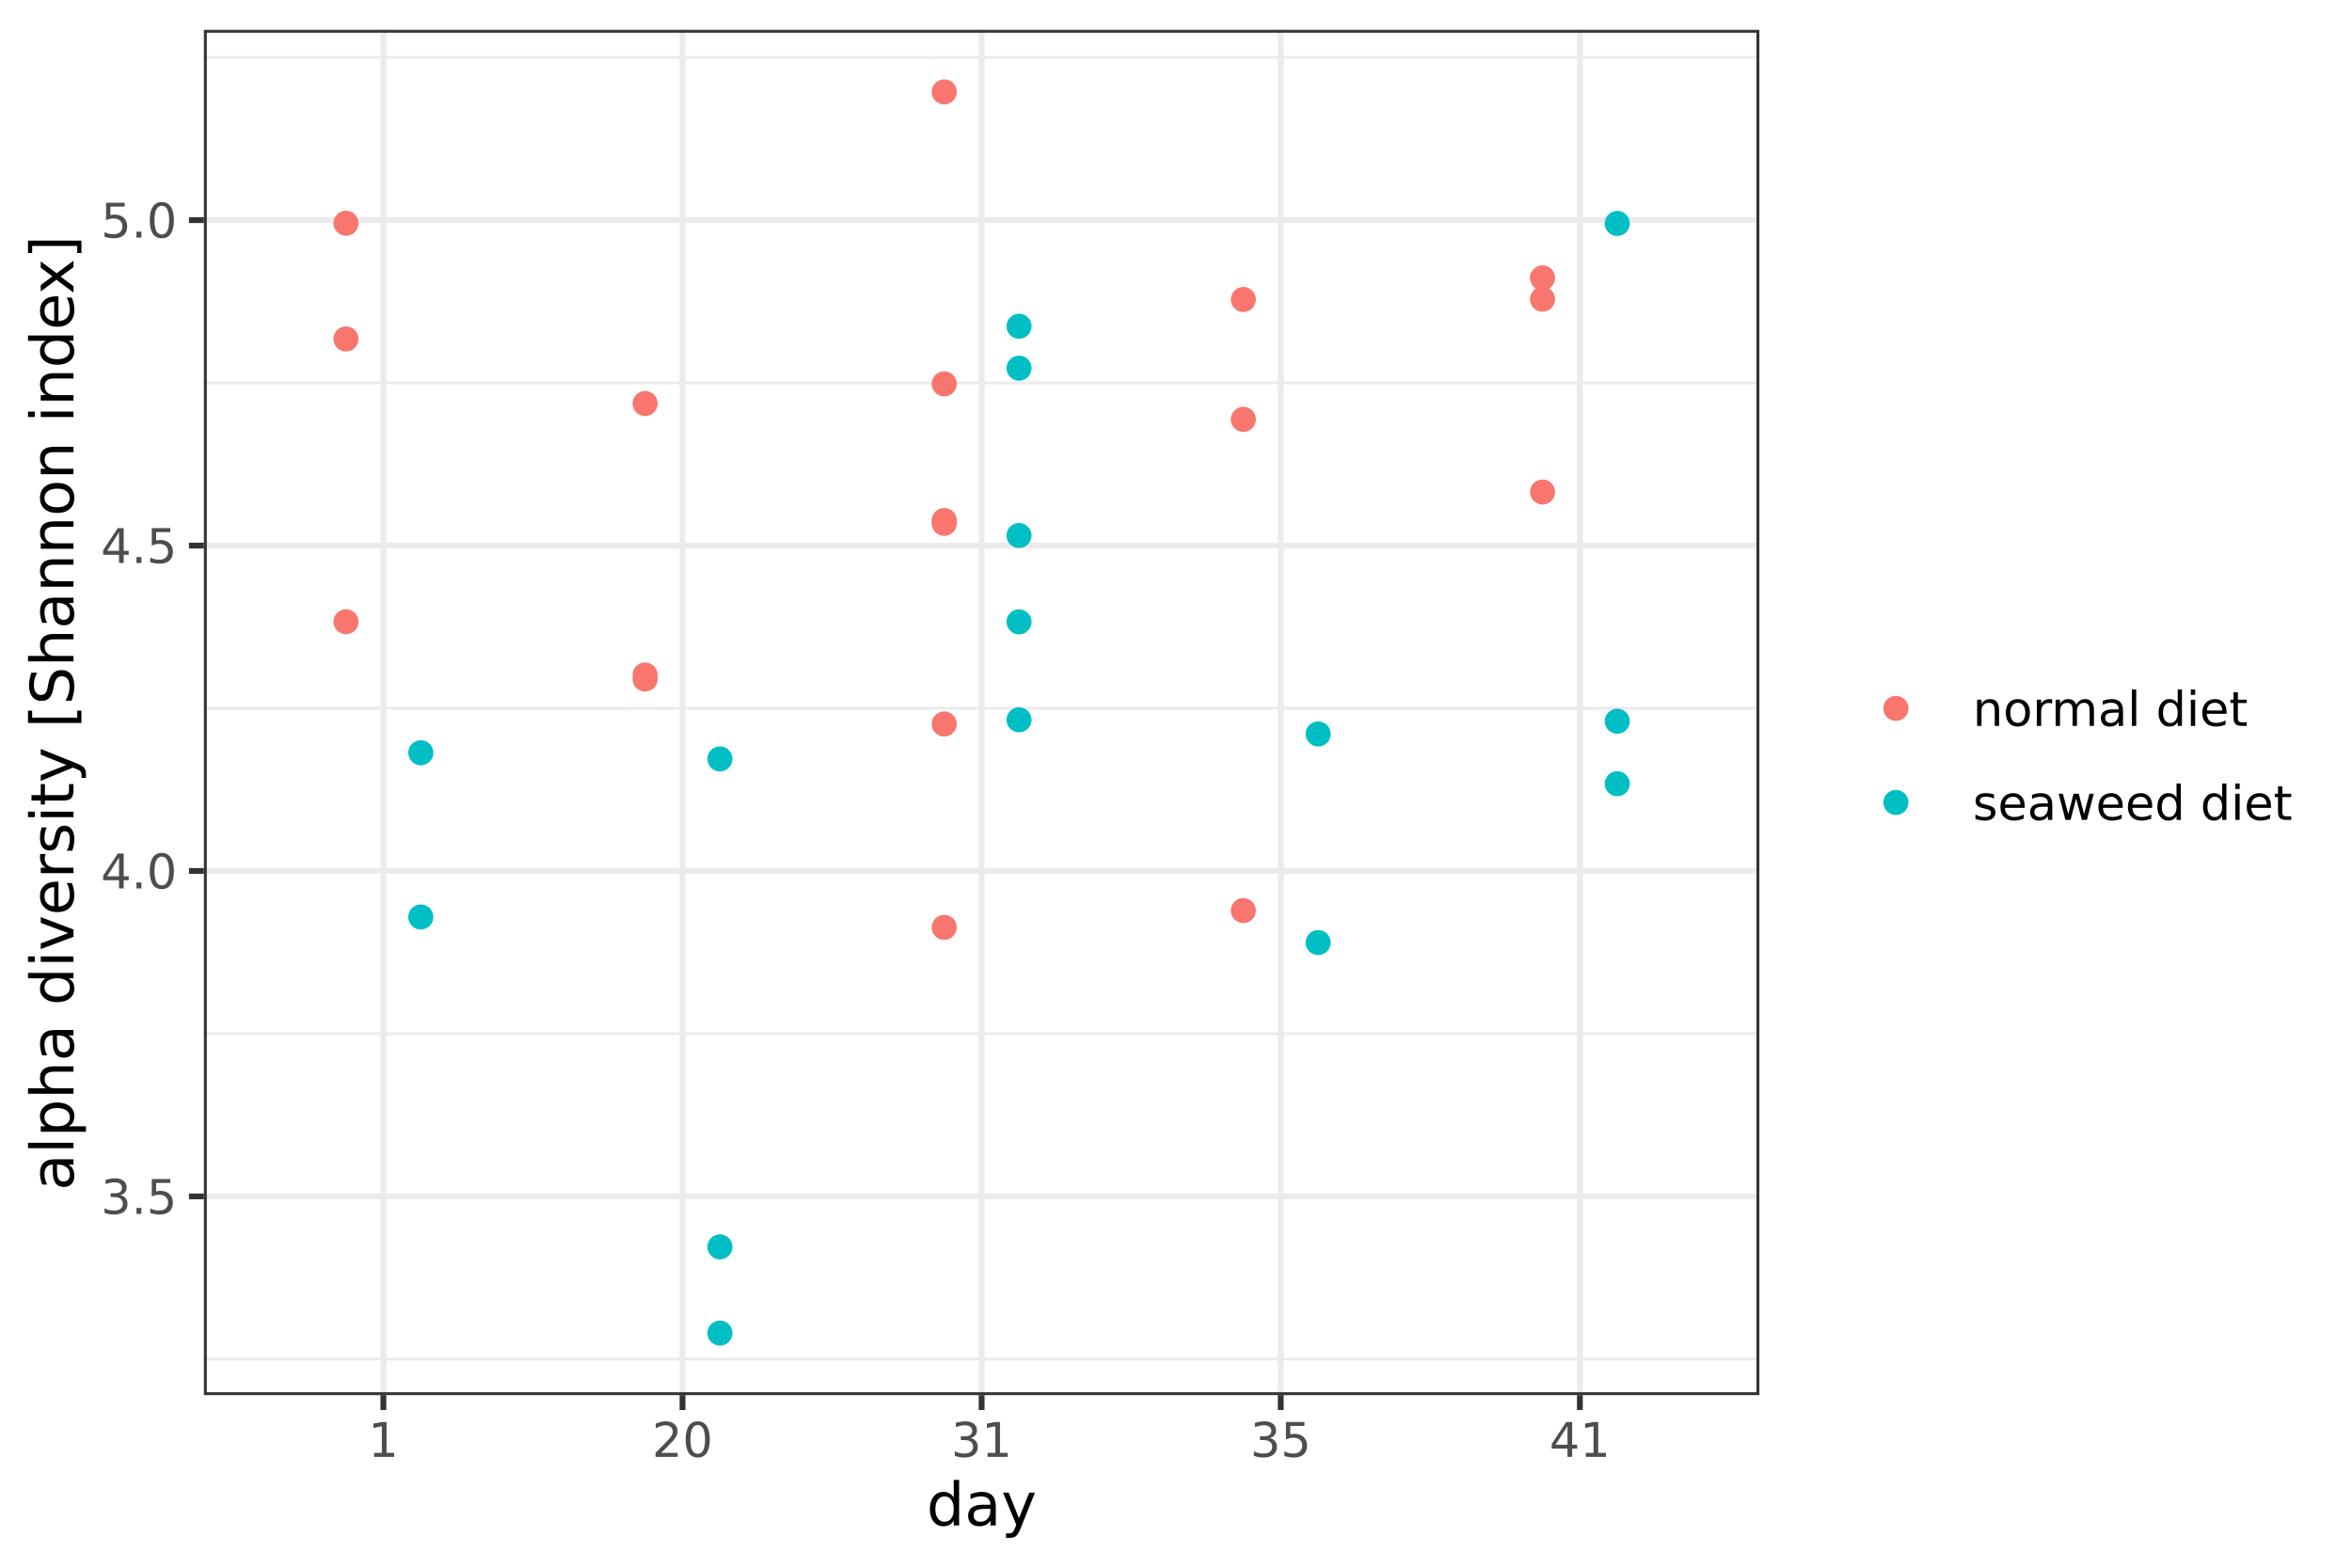
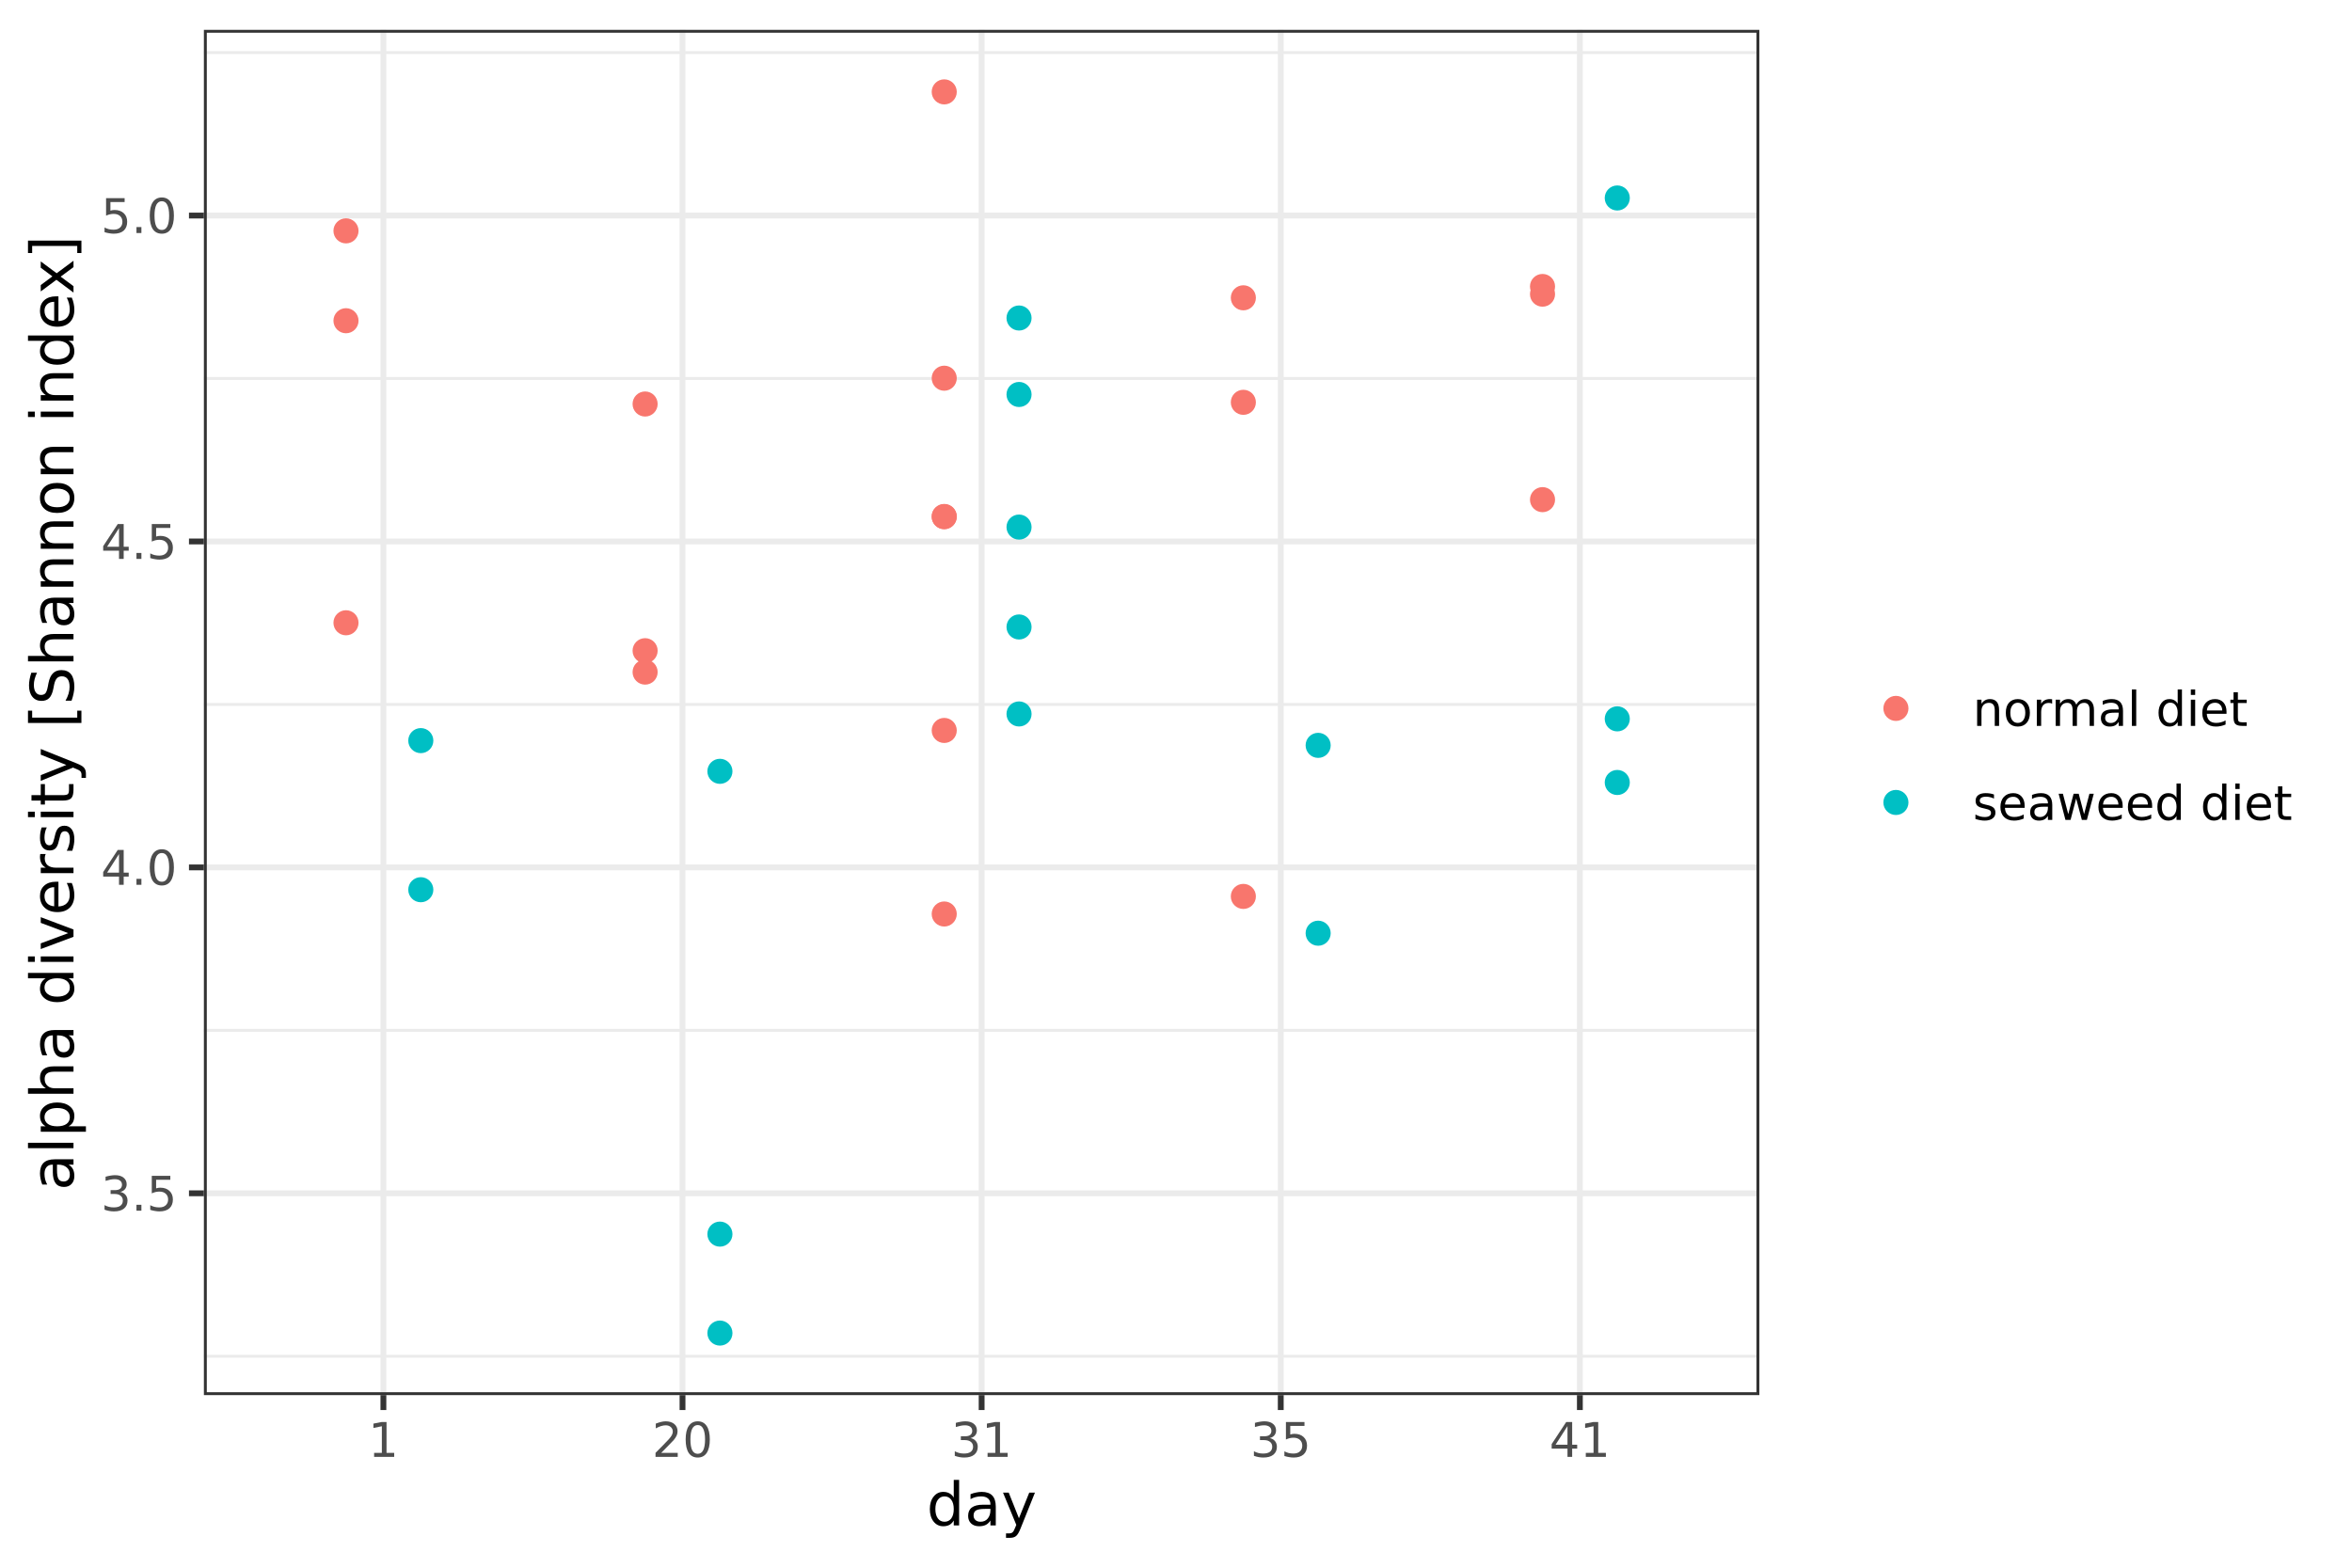
<svg xmlns="http://www.w3.org/2000/svg" viewBox="0 0 432.00 288.00">
  <defs>
    <style type="text/css">
    line, polyline, polygon, path, rect, circle {
      fill: none;
      stroke: #000000;
      stroke-linecap: round;
      stroke-linejoin: round;
      stroke-miterlimit: 10.00;
    }
  </style>
  </defs>
  <rect width="100%" height="100%" style="stroke: none; fill: #FFFFFF;" />
  <rect x="-0" y="0.00" width="432.00" height="288.00" style="stroke-width: 1.07; stroke: #FFFFFF; fill: #FFFFFF;" />
  <defs>
    <clipPath id="cpMzcuNDV8MzIzLjE1fDI1Ni4zMHw1LjQ4">
      <rect x="37.45" y="5.48" width="285.70" height="250.82" />
    </clipPath>
  </defs>
  <rect x="37.45" y="5.48" width="285.70" height="250.82" style="stroke-width: 1.07; stroke: none; fill: #FFFFFF;" clip-path="url(#cpMzcuNDV8MzIzLjE1fDI1Ni4zMHw1LjQ4)" />
-   <polyline points="37.45,249.68 323.15,249.68 " style="stroke-width: 0.53; stroke: #EBEBEB; stroke-linecap: butt;" clip-path="url(#cpMzcuNDV8MzIzLjE1fDI1Ni4zMHw1LjQ4)" />
-   <polyline points="37.45,189.90 323.15,189.90 " style="stroke-width: 0.53; stroke: #EBEBEB; stroke-linecap: butt;" clip-path="url(#cpMzcuNDV8MzIzLjE1fDI1Ni4zMHw1LjQ4)" />
-   <polyline points="37.45,130.12 323.15,130.12 " style="stroke-width: 0.53; stroke: #EBEBEB; stroke-linecap: butt;" clip-path="url(#cpMzcuNDV8MzIzLjE1fDI1Ni4zMHw1LjQ4)" />
-   <polyline points="37.45,70.34 323.15,70.34 " style="stroke-width: 0.53; stroke: #EBEBEB; stroke-linecap: butt;" clip-path="url(#cpMzcuNDV8MzIzLjE1fDI1Ni4zMHw1LjQ4)" />
-   <polyline points="37.45,10.55 323.15,10.55 " style="stroke-width: 0.53; stroke: #EBEBEB; stroke-linecap: butt;" clip-path="url(#cpMzcuNDV8MzIzLjE1fDI1Ni4zMHw1LjQ4)" />
-   <polyline points="37.45,219.79 323.15,219.79 " style="stroke-width: 1.07; stroke: #EBEBEB; stroke-linecap: butt;" clip-path="url(#cpMzcuNDV8MzIzLjE1fDI1Ni4zMHw1LjQ4)" />
-   <polyline points="37.45,160.01 323.15,160.01 " style="stroke-width: 1.07; stroke: #EBEBEB; stroke-linecap: butt;" clip-path="url(#cpMzcuNDV8MzIzLjE1fDI1Ni4zMHw1LjQ4)" />
-   <polyline points="37.45,100.23 323.15,100.23 " style="stroke-width: 1.07; stroke: #EBEBEB; stroke-linecap: butt;" clip-path="url(#cpMzcuNDV8MzIzLjE1fDI1Ni4zMHw1LjQ4)" />
-   <polyline points="37.45,40.44 323.15,40.44 " style="stroke-width: 1.07; stroke: #EBEBEB; stroke-linecap: butt;" clip-path="url(#cpMzcuNDV8MzIzLjE1fDI1Ni4zMHw1LjQ4)" />
+   <polyline points="37.45,249.15 323.15,249.15 " style="stroke-width: 0.53; stroke: #EBEBEB; stroke-linecap: butt;" clip-path="url(#cpMzcuNDV8MzIzLjE1fDI1Ni4zMHw1LjQ4)" />
+   <polyline points="37.45,189.28 323.15,189.28 " style="stroke-width: 0.53; stroke: #EBEBEB; stroke-linecap: butt;" clip-path="url(#cpMzcuNDV8MzIzLjE1fDI1Ni4zMHw1LjQ4)" />
+   <polyline points="37.45,129.41 323.15,129.41 " style="stroke-width: 0.53; stroke: #EBEBEB; stroke-linecap: butt;" clip-path="url(#cpMzcuNDV8MzIzLjE1fDI1Ni4zMHw1LjQ4)" />
+   <polyline points="37.45,69.54 323.15,69.54 " style="stroke-width: 0.53; stroke: #EBEBEB; stroke-linecap: butt;" clip-path="url(#cpMzcuNDV8MzIzLjE1fDI1Ni4zMHw1LjQ4)" />
+   <polyline points="37.45,9.67 323.15,9.67 " style="stroke-width: 0.53; stroke: #EBEBEB; stroke-linecap: butt;" clip-path="url(#cpMzcuNDV8MzIzLjE1fDI1Ni4zMHw1LjQ4)" />
+   <polyline points="37.45,219.22 323.15,219.22 " style="stroke-width: 1.07; stroke: #EBEBEB; stroke-linecap: butt;" clip-path="url(#cpMzcuNDV8MzIzLjE1fDI1Ni4zMHw1LjQ4)" />
+   <polyline points="37.45,159.35 323.15,159.35 " style="stroke-width: 1.07; stroke: #EBEBEB; stroke-linecap: butt;" clip-path="url(#cpMzcuNDV8MzIzLjE1fDI1Ni4zMHw1LjQ4)" />
+   <polyline points="37.45,99.47 323.15,99.47 " style="stroke-width: 1.07; stroke: #EBEBEB; stroke-linecap: butt;" clip-path="url(#cpMzcuNDV8MzIzLjE1fDI1Ni4zMHw1LjQ4)" />
+   <polyline points="37.45,39.60 323.15,39.60 " style="stroke-width: 1.07; stroke: #EBEBEB; stroke-linecap: butt;" clip-path="url(#cpMzcuNDV8MzIzLjE1fDI1Ni4zMHw1LjQ4)" />
  <polyline points="70.42,256.30 70.42,5.48 " style="stroke-width: 1.07; stroke: #EBEBEB; stroke-linecap: butt;" clip-path="url(#cpMzcuNDV8MzIzLjE1fDI1Ni4zMHw1LjQ4)" />
  <polyline points="125.36,256.30 125.36,5.48 " style="stroke-width: 1.07; stroke: #EBEBEB; stroke-linecap: butt;" clip-path="url(#cpMzcuNDV8MzIzLjE1fDI1Ni4zMHw1LjQ4)" />
  <polyline points="180.30,256.30 180.30,5.48 " style="stroke-width: 1.07; stroke: #EBEBEB; stroke-linecap: butt;" clip-path="url(#cpMzcuNDV8MzIzLjE1fDI1Ni4zMHw1LjQ4)" />
  <polyline points="235.24,256.30 235.24,5.48 " style="stroke-width: 1.07; stroke: #EBEBEB; stroke-linecap: butt;" clip-path="url(#cpMzcuNDV8MzIzLjE1fDI1Ni4zMHw1LjQ4)" />
  <polyline points="290.18,256.30 290.18,5.48 " style="stroke-width: 1.07; stroke: #EBEBEB; stroke-linecap: butt;" clip-path="url(#cpMzcuNDV8MzIzLjE1fDI1Ni4zMHw1LjQ4)" />
-   <circle cx="63.55" cy="114.22" r="1.95" style="stroke-width: 0.71; stroke: #F8766D; fill: #F8766D;" clip-path="url(#cpMzcuNDV8MzIzLjE1fDI1Ni4zMHw1LjQ4)" />
-   <circle cx="118.49" cy="74.13" r="1.95" style="stroke-width: 0.71; stroke: #F8766D; fill: #F8766D;" clip-path="url(#cpMzcuNDV8MzIzLjE1fDI1Ni4zMHw1LjQ4)" />
-   <circle cx="173.43" cy="133.00" r="1.95" style="stroke-width: 0.71; stroke: #F8766D; fill: #F8766D;" clip-path="url(#cpMzcuNDV8MzIzLjE1fDI1Ni4zMHw1LjQ4)" />
-   <circle cx="228.37" cy="55.02" r="1.95" style="stroke-width: 0.71; stroke: #F8766D; fill: #F8766D;" clip-path="url(#cpMzcuNDV8MzIzLjE1fDI1Ni4zMHw1LjQ4)" />
-   <circle cx="283.32" cy="90.39" r="1.95" style="stroke-width: 0.71; stroke: #F8766D; fill: #F8766D;" clip-path="url(#cpMzcuNDV8MzIzLjE1fDI1Ni4zMHw1LjQ4)" />
-   <circle cx="63.55" cy="62.27" r="1.95" style="stroke-width: 0.71; stroke: #F8766D; fill: #F8766D;" clip-path="url(#cpMzcuNDV8MzIzLjE1fDI1Ni4zMHw1LjQ4)" />
-   <circle cx="118.49" cy="124.75" r="1.95" style="stroke-width: 0.71; stroke: #F8766D; fill: #F8766D;" clip-path="url(#cpMzcuNDV8MzIzLjE1fDI1Ni4zMHw1LjQ4)" />
+   <circle cx="63.55" cy="114.41" r="1.95" style="stroke-width: 0.71; stroke: #F8766D; fill: #F8766D;" clip-path="url(#cpMzcuNDV8MzIzLjE1fDI1Ni4zMHw1LjQ4)" />
+   <circle cx="118.49" cy="74.22" r="1.95" style="stroke-width: 0.71; stroke: #F8766D; fill: #F8766D;" clip-path="url(#cpMzcuNDV8MzIzLjE1fDI1Ni4zMHw1LjQ4)" />
+   <circle cx="173.43" cy="134.19" r="1.95" style="stroke-width: 0.71; stroke: #F8766D; fill: #F8766D;" clip-path="url(#cpMzcuNDV8MzIzLjE1fDI1Ni4zMHw1LjQ4)" />
+   <circle cx="228.37" cy="54.71" r="1.95" style="stroke-width: 0.71; stroke: #F8766D; fill: #F8766D;" clip-path="url(#cpMzcuNDV8MzIzLjE1fDI1Ni4zMHw1LjQ4)" />
+   <circle cx="283.32" cy="91.79" r="1.95" style="stroke-width: 0.71; stroke: #F8766D; fill: #F8766D;" clip-path="url(#cpMzcuNDV8MzIzLjE1fDI1Ni4zMHw1LjQ4)" />
+   <circle cx="63.55" cy="58.92" r="1.95" style="stroke-width: 0.71; stroke: #F8766D; fill: #F8766D;" clip-path="url(#cpMzcuNDV8MzIzLjE1fDI1Ni4zMHw1LjQ4)" />
+   <circle cx="118.49" cy="119.54" r="1.95" style="stroke-width: 0.71; stroke: #F8766D; fill: #F8766D;" clip-path="url(#cpMzcuNDV8MzIzLjE1fDI1Ni4zMHw1LjQ4)" />
  <circle cx="173.43" cy="16.88" r="1.95" style="stroke-width: 0.71; stroke: #F8766D; fill: #F8766D;" clip-path="url(#cpMzcuNDV8MzIzLjE1fDI1Ni4zMHw1LjQ4)" />
-   <circle cx="228.37" cy="167.28" r="1.95" style="stroke-width: 0.71; stroke: #F8766D; fill: #F8766D;" clip-path="url(#cpMzcuNDV8MzIzLjE1fDI1Ni4zMHw1LjQ4)" />
-   <circle cx="283.32" cy="54.97" r="1.95" style="stroke-width: 0.71; stroke: #F8766D; fill: #F8766D;" clip-path="url(#cpMzcuNDV8MzIzLjE1fDI1Ni4zMHw1LjQ4)" />
-   <circle cx="63.55" cy="41.01" r="1.95" style="stroke-width: 0.71; stroke: #F8766D; fill: #F8766D;" clip-path="url(#cpMzcuNDV8MzIzLjE1fDI1Ni4zMHw1LjQ4)" />
-   <circle cx="118.49" cy="124.01" r="1.95" style="stroke-width: 0.71; stroke: #F8766D; fill: #F8766D;" clip-path="url(#cpMzcuNDV8MzIzLjE1fDI1Ni4zMHw1LjQ4)" />
-   <circle cx="173.43" cy="95.62" r="1.95" style="stroke-width: 0.71; stroke: #F8766D; fill: #F8766D;" clip-path="url(#cpMzcuNDV8MzIzLjE1fDI1Ni4zMHw1LjQ4)" />
-   <circle cx="228.37" cy="77.04" r="1.95" style="stroke-width: 0.71; stroke: #F8766D; fill: #F8766D;" clip-path="url(#cpMzcuNDV8MzIzLjE1fDI1Ni4zMHw1LjQ4)" />
-   <circle cx="283.32" cy="51.05" r="1.95" style="stroke-width: 0.71; stroke: #F8766D; fill: #F8766D;" clip-path="url(#cpMzcuNDV8MzIzLjE1fDI1Ni4zMHw1LjQ4)" />
-   <circle cx="173.43" cy="170.37" r="1.95" style="stroke-width: 0.71; stroke: #F8766D; fill: #F8766D;" clip-path="url(#cpMzcuNDV8MzIzLjE1fDI1Ni4zMHw1LjQ4)" />
-   <circle cx="173.43" cy="70.52" r="1.95" style="stroke-width: 0.71; stroke: #F8766D; fill: #F8766D;" clip-path="url(#cpMzcuNDV8MzIzLjE1fDI1Ni4zMHw1LjQ4)" />
-   <circle cx="173.43" cy="96.14" r="1.95" style="stroke-width: 0.71; stroke: #F8766D; fill: #F8766D;" clip-path="url(#cpMzcuNDV8MzIzLjE1fDI1Ni4zMHw1LjQ4)" />
-   <circle cx="132.23" cy="139.42" r="1.95" style="stroke-width: 0.71; stroke: #00BFC4; fill: #00BFC4;" clip-path="url(#cpMzcuNDV8MzIzLjE1fDI1Ni4zMHw1LjQ4)" />
-   <circle cx="187.17" cy="132.24" r="1.95" style="stroke-width: 0.71; stroke: #00BFC4; fill: #00BFC4;" clip-path="url(#cpMzcuNDV8MzIzLjE1fDI1Ni4zMHw1LjQ4)" />
-   <circle cx="297.05" cy="143.98" r="1.95" style="stroke-width: 0.71; stroke: #00BFC4; fill: #00BFC4;" clip-path="url(#cpMzcuNDV8MzIzLjE1fDI1Ni4zMHw1LjQ4)" />
-   <circle cx="77.29" cy="168.46" r="1.95" style="stroke-width: 0.71; stroke: #00BFC4; fill: #00BFC4;" clip-path="url(#cpMzcuNDV8MzIzLjE1fDI1Ni4zMHw1LjQ4)" />
+   <circle cx="228.37" cy="164.68" r="1.95" style="stroke-width: 0.71; stroke: #F8766D; fill: #F8766D;" clip-path="url(#cpMzcuNDV8MzIzLjE1fDI1Ni4zMHw1LjQ4)" />
+   <circle cx="283.32" cy="54.04" r="1.95" style="stroke-width: 0.71; stroke: #F8766D; fill: #F8766D;" clip-path="url(#cpMzcuNDV8MzIzLjE1fDI1Ni4zMHw1LjQ4)" />
+   <circle cx="63.55" cy="42.41" r="1.95" style="stroke-width: 0.71; stroke: #F8766D; fill: #F8766D;" clip-path="url(#cpMzcuNDV8MzIzLjE1fDI1Ni4zMHw1LjQ4)" />
+   <circle cx="118.49" cy="123.47" r="1.95" style="stroke-width: 0.71; stroke: #F8766D; fill: #F8766D;" clip-path="url(#cpMzcuNDV8MzIzLjE1fDI1Ni4zMHw1LjQ4)" />
+   <circle cx="173.43" cy="94.88" r="1.95" style="stroke-width: 0.71; stroke: #F8766D; fill: #F8766D;" clip-path="url(#cpMzcuNDV8MzIzLjE1fDI1Ni4zMHw1LjQ4)" />
+   <circle cx="228.37" cy="73.91" r="1.95" style="stroke-width: 0.71; stroke: #F8766D; fill: #F8766D;" clip-path="url(#cpMzcuNDV8MzIzLjE1fDI1Ni4zMHw1LjQ4)" />
+   <circle cx="283.32" cy="52.63" r="1.95" style="stroke-width: 0.71; stroke: #F8766D; fill: #F8766D;" clip-path="url(#cpMzcuNDV8MzIzLjE1fDI1Ni4zMHw1LjQ4)" />
+   <circle cx="173.43" cy="167.91" r="1.95" style="stroke-width: 0.71; stroke: #F8766D; fill: #F8766D;" clip-path="url(#cpMzcuNDV8MzIzLjE1fDI1Ni4zMHw1LjQ4)" />
+   <circle cx="173.43" cy="69.48" r="1.95" style="stroke-width: 0.71; stroke: #F8766D; fill: #F8766D;" clip-path="url(#cpMzcuNDV8MzIzLjE1fDI1Ni4zMHw1LjQ4)" />
+   <circle cx="173.43" cy="94.93" r="1.95" style="stroke-width: 0.71; stroke: #F8766D; fill: #F8766D;" clip-path="url(#cpMzcuNDV8MzIzLjE1fDI1Ni4zMHw1LjQ4)" />
+   <circle cx="132.23" cy="141.70" r="1.95" style="stroke-width: 0.71; stroke: #00BFC4; fill: #00BFC4;" clip-path="url(#cpMzcuNDV8MzIzLjE1fDI1Ni4zMHw1LjQ4)" />
+   <circle cx="187.17" cy="131.16" r="1.95" style="stroke-width: 0.71; stroke: #00BFC4; fill: #00BFC4;" clip-path="url(#cpMzcuNDV8MzIzLjE1fDI1Ni4zMHw1LjQ4)" />
+   <circle cx="297.05" cy="143.75" r="1.95" style="stroke-width: 0.71; stroke: #00BFC4; fill: #00BFC4;" clip-path="url(#cpMzcuNDV8MzIzLjE1fDI1Ni4zMHw1LjQ4)" />
+   <circle cx="77.29" cy="163.45" r="1.95" style="stroke-width: 0.71; stroke: #00BFC4; fill: #00BFC4;" clip-path="url(#cpMzcuNDV8MzIzLjE1fDI1Ni4zMHw1LjQ4)" />
  <circle cx="132.23" cy="244.90" r="1.95" style="stroke-width: 0.71; stroke: #00BFC4; fill: #00BFC4;" clip-path="url(#cpMzcuNDV8MzIzLjE1fDI1Ni4zMHw1LjQ4)" />
-   <circle cx="187.17" cy="67.64" r="1.95" style="stroke-width: 0.71; stroke: #00BFC4; fill: #00BFC4;" clip-path="url(#cpMzcuNDV8MzIzLjE1fDI1Ni4zMHw1LjQ4)" />
-   <circle cx="242.11" cy="173.16" r="1.95" style="stroke-width: 0.71; stroke: #00BFC4; fill: #00BFC4;" clip-path="url(#cpMzcuNDV8MzIzLjE1fDI1Ni4zMHw1LjQ4)" />
-   <circle cx="297.05" cy="132.50" r="1.95" style="stroke-width: 0.71; stroke: #00BFC4; fill: #00BFC4;" clip-path="url(#cpMzcuNDV8MzIzLjE1fDI1Ni4zMHw1LjQ4)" />
-   <circle cx="77.29" cy="138.29" r="1.95" style="stroke-width: 0.71; stroke: #00BFC4; fill: #00BFC4;" clip-path="url(#cpMzcuNDV8MzIzLjE1fDI1Ni4zMHw1LjQ4)" />
-   <circle cx="132.23" cy="229.06" r="1.95" style="stroke-width: 0.71; stroke: #00BFC4; fill: #00BFC4;" clip-path="url(#cpMzcuNDV8MzIzLjE1fDI1Ni4zMHw1LjQ4)" />
-   <circle cx="187.17" cy="114.24" r="1.95" style="stroke-width: 0.71; stroke: #00BFC4; fill: #00BFC4;" clip-path="url(#cpMzcuNDV8MzIzLjE1fDI1Ni4zMHw1LjQ4)" />
-   <circle cx="242.11" cy="134.84" r="1.95" style="stroke-width: 0.71; stroke: #00BFC4; fill: #00BFC4;" clip-path="url(#cpMzcuNDV8MzIzLjE1fDI1Ni4zMHw1LjQ4)" />
-   <circle cx="297.05" cy="41.05" r="1.95" style="stroke-width: 0.71; stroke: #00BFC4; fill: #00BFC4;" clip-path="url(#cpMzcuNDV8MzIzLjE1fDI1Ni4zMHw1LjQ4)" />
-   <circle cx="187.17" cy="98.38" r="1.95" style="stroke-width: 0.71; stroke: #00BFC4; fill: #00BFC4;" clip-path="url(#cpMzcuNDV8MzIzLjE1fDI1Ni4zMHw1LjQ4)" />
-   <circle cx="187.17" cy="59.94" r="1.95" style="stroke-width: 0.71; stroke: #00BFC4; fill: #00BFC4;" clip-path="url(#cpMzcuNDV8MzIzLjE1fDI1Ni4zMHw1LjQ4)" />
+   <circle cx="187.17" cy="72.47" r="1.95" style="stroke-width: 0.71; stroke: #00BFC4; fill: #00BFC4;" clip-path="url(#cpMzcuNDV8MzIzLjE1fDI1Ni4zMHw1LjQ4)" />
+   <circle cx="242.11" cy="171.44" r="1.95" style="stroke-width: 0.71; stroke: #00BFC4; fill: #00BFC4;" clip-path="url(#cpMzcuNDV8MzIzLjE1fDI1Ni4zMHw1LjQ4)" />
+   <circle cx="297.05" cy="132.06" r="1.95" style="stroke-width: 0.71; stroke: #00BFC4; fill: #00BFC4;" clip-path="url(#cpMzcuNDV8MzIzLjE1fDI1Ni4zMHw1LjQ4)" />
+   <circle cx="77.29" cy="136.06" r="1.95" style="stroke-width: 0.71; stroke: #00BFC4; fill: #00BFC4;" clip-path="url(#cpMzcuNDV8MzIzLjE1fDI1Ni4zMHw1LjQ4)" />
+   <circle cx="132.23" cy="226.72" r="1.95" style="stroke-width: 0.71; stroke: #00BFC4; fill: #00BFC4;" clip-path="url(#cpMzcuNDV8MzIzLjE1fDI1Ni4zMHw1LjQ4)" />
+   <circle cx="187.17" cy="115.18" r="1.95" style="stroke-width: 0.71; stroke: #00BFC4; fill: #00BFC4;" clip-path="url(#cpMzcuNDV8MzIzLjE1fDI1Ni4zMHw1LjQ4)" />
+   <circle cx="242.11" cy="136.93" r="1.95" style="stroke-width: 0.71; stroke: #00BFC4; fill: #00BFC4;" clip-path="url(#cpMzcuNDV8MzIzLjE1fDI1Ni4zMHw1LjQ4)" />
+   <circle cx="297.05" cy="36.37" r="1.95" style="stroke-width: 0.71; stroke: #00BFC4; fill: #00BFC4;" clip-path="url(#cpMzcuNDV8MzIzLjE1fDI1Ni4zMHw1LjQ4)" />
+   <circle cx="187.17" cy="96.83" r="1.95" style="stroke-width: 0.71; stroke: #00BFC4; fill: #00BFC4;" clip-path="url(#cpMzcuNDV8MzIzLjE1fDI1Ni4zMHw1LjQ4)" />
+   <circle cx="187.17" cy="58.42" r="1.95" style="stroke-width: 0.71; stroke: #00BFC4; fill: #00BFC4;" clip-path="url(#cpMzcuNDV8MzIzLjE1fDI1Ni4zMHw1LjQ4)" />
  <rect x="37.45" y="5.48" width="285.70" height="250.82" style="stroke-width: 1.07; stroke: #333333;" clip-path="url(#cpMzcuNDV8MzIzLjE1fDI1Ni4zMHw1LjQ4)" />
  <defs>
    <clipPath id="cpMC4wMHw0MzIuMDB8Mjg4LjAwfDAuMDA=">
      <rect x="0.00" y="0.00" width="432.00" height="288.00" />
    </clipPath>
  </defs>
  <g clip-path="url(#cpMC4wMHw0MzIuMDB8Mjg4LjAwfDAuMDA=)">
-     <text x="18.53" y="223.00" style="font-size: 8.80px; fill: #4D4D4D; font-family: DejaVu Sans;" textLength="13.99px" lengthAdjust="spacingAndGlyphs">3.5</text>
+     <text x="18.53" y="222.42" style="font-size: 8.80px; fill: #4D4D4D; font-family: DejaVu Sans;" textLength="13.99px" lengthAdjust="spacingAndGlyphs">3.5</text>
  </g>
  <g clip-path="url(#cpMC4wMHw0MzIuMDB8Mjg4LjAwfDAuMDA=)">
-     <text x="18.53" y="163.22" style="font-size: 8.80px; fill: #4D4D4D; font-family: DejaVu Sans;" textLength="13.99px" lengthAdjust="spacingAndGlyphs">4.0</text>
+     <text x="18.53" y="162.55" style="font-size: 8.80px; fill: #4D4D4D; font-family: DejaVu Sans;" textLength="13.99px" lengthAdjust="spacingAndGlyphs">4.0</text>
  </g>
  <g clip-path="url(#cpMC4wMHw0MzIuMDB8Mjg4LjAwfDAuMDA=)">
-     <text x="18.53" y="103.43" style="font-size: 8.80px; fill: #4D4D4D; font-family: DejaVu Sans;" textLength="13.99px" lengthAdjust="spacingAndGlyphs">4.5</text>
+     <text x="18.53" y="102.68" style="font-size: 8.80px; fill: #4D4D4D; font-family: DejaVu Sans;" textLength="13.99px" lengthAdjust="spacingAndGlyphs">4.5</text>
  </g>
  <g clip-path="url(#cpMC4wMHw0MzIuMDB8Mjg4LjAwfDAuMDA=)">
-     <text x="18.53" y="43.65" style="font-size: 8.80px; fill: #4D4D4D; font-family: DejaVu Sans;" textLength="13.99px" lengthAdjust="spacingAndGlyphs">5.0</text>
+     <text x="18.53" y="42.81" style="font-size: 8.80px; fill: #4D4D4D; font-family: DejaVu Sans;" textLength="13.99px" lengthAdjust="spacingAndGlyphs">5.0</text>
  </g>
-   <polyline points="34.71,219.79 37.45,219.79 " style="stroke-width: 1.07; stroke: #333333; stroke-linecap: butt;" clip-path="url(#cpMC4wMHw0MzIuMDB8Mjg4LjAwfDAuMDA=)" />
-   <polyline points="34.71,160.01 37.45,160.01 " style="stroke-width: 1.07; stroke: #333333; stroke-linecap: butt;" clip-path="url(#cpMC4wMHw0MzIuMDB8Mjg4LjAwfDAuMDA=)" />
-   <polyline points="34.71,100.23 37.45,100.23 " style="stroke-width: 1.07; stroke: #333333; stroke-linecap: butt;" clip-path="url(#cpMC4wMHw0MzIuMDB8Mjg4LjAwfDAuMDA=)" />
-   <polyline points="34.71,40.44 37.45,40.44 " style="stroke-width: 1.07; stroke: #333333; stroke-linecap: butt;" clip-path="url(#cpMC4wMHw0MzIuMDB8Mjg4LjAwfDAuMDA=)" />
+   <polyline points="34.71,219.22 37.45,219.22 " style="stroke-width: 1.07; stroke: #333333; stroke-linecap: butt;" clip-path="url(#cpMC4wMHw0MzIuMDB8Mjg4LjAwfDAuMDA=)" />
+   <polyline points="34.71,159.35 37.45,159.35 " style="stroke-width: 1.07; stroke: #333333; stroke-linecap: butt;" clip-path="url(#cpMC4wMHw0MzIuMDB8Mjg4LjAwfDAuMDA=)" />
+   <polyline points="34.71,99.47 37.45,99.47 " style="stroke-width: 1.07; stroke: #333333; stroke-linecap: butt;" clip-path="url(#cpMC4wMHw0MzIuMDB8Mjg4LjAwfDAuMDA=)" />
+   <polyline points="34.71,39.60 37.45,39.60 " style="stroke-width: 1.07; stroke: #333333; stroke-linecap: butt;" clip-path="url(#cpMC4wMHw0MzIuMDB8Mjg4LjAwfDAuMDA=)" />
  <polyline points="70.42,259.04 70.42,256.30 " style="stroke-width: 1.07; stroke: #333333; stroke-linecap: butt;" clip-path="url(#cpMC4wMHw0MzIuMDB8Mjg4LjAwfDAuMDA=)" />
  <polyline points="125.36,259.04 125.36,256.30 " style="stroke-width: 1.07; stroke: #333333; stroke-linecap: butt;" clip-path="url(#cpMC4wMHw0MzIuMDB8Mjg4LjAwfDAuMDA=)" />
  <polyline points="180.30,259.04 180.30,256.30 " style="stroke-width: 1.07; stroke: #333333; stroke-linecap: butt;" clip-path="url(#cpMC4wMHw0MzIuMDB8Mjg4LjAwfDAuMDA=)" />
  <polyline points="235.24,259.04 235.24,256.30 " style="stroke-width: 1.07; stroke: #333333; stroke-linecap: butt;" clip-path="url(#cpMC4wMHw0MzIuMDB8Mjg4LjAwfDAuMDA=)" />
  <polyline points="290.18,259.04 290.18,256.30 " style="stroke-width: 1.07; stroke: #333333; stroke-linecap: butt;" clip-path="url(#cpMC4wMHw0MzIuMDB8Mjg4LjAwfDAuMDA=)" />
  <g clip-path="url(#cpMC4wMHw0MzIuMDB8Mjg4LjAwfDAuMDA=)">
    <text x="67.62" y="267.64" style="font-size: 8.80px; fill: #4D4D4D; font-family: DejaVu Sans;" textLength="5.60px" lengthAdjust="spacingAndGlyphs">1</text>
  </g>
  <g clip-path="url(#cpMC4wMHw0MzIuMDB8Mjg4LjAwfDAuMDA=)">
    <text x="119.76" y="267.64" style="font-size: 8.80px; fill: #4D4D4D; font-family: DejaVu Sans;" textLength="11.20px" lengthAdjust="spacingAndGlyphs">20</text>
  </g>
  <g clip-path="url(#cpMC4wMHw0MzIuMDB8Mjg4LjAwfDAuMDA=)">
    <text x="174.70" y="267.64" style="font-size: 8.80px; fill: #4D4D4D; font-family: DejaVu Sans;" textLength="11.20px" lengthAdjust="spacingAndGlyphs">31</text>
  </g>
  <g clip-path="url(#cpMC4wMHw0MzIuMDB8Mjg4LjAwfDAuMDA=)">
    <text x="229.64" y="267.64" style="font-size: 8.80px; fill: #4D4D4D; font-family: DejaVu Sans;" textLength="11.20px" lengthAdjust="spacingAndGlyphs">35</text>
  </g>
  <g clip-path="url(#cpMC4wMHw0MzIuMDB8Mjg4LjAwfDAuMDA=)">
    <text x="284.58" y="267.64" style="font-size: 8.80px; fill: #4D4D4D; font-family: DejaVu Sans;" textLength="11.20px" lengthAdjust="spacingAndGlyphs">41</text>
  </g>
  <g clip-path="url(#cpMC4wMHw0MzIuMDB8Mjg4LjAwfDAuMDA=)">
    <text x="170.18" y="280.23" style="font-size: 11.00px; font-family: DejaVu Sans;" textLength="20.23px" lengthAdjust="spacingAndGlyphs">day</text>
  </g>
  <g clip-path="url(#cpMC4wMHw0MzIuMDB8Mjg4LjAwfDAuMDA=)">
    <text transform="translate(13.50,218.71) rotate(-90)" style="font-size: 11.00px; font-family: DejaVu Sans;" textLength="175.64px" lengthAdjust="spacingAndGlyphs">alpha diversity [Shannon index]</text>
  </g>
  <rect x="334.11" y="100.24" width="92.41" height="61.31" style="stroke-width: 1.07; stroke: none; fill: #FFFFFF;" clip-path="url(#cpMC4wMHw0MzIuMDB8Mjg4LjAwfDAuMDA=)" />
  <rect x="339.59" y="121.50" width="17.28" height="17.28" style="stroke-width: 1.07; stroke: none; fill: #FFFFFF;" clip-path="url(#cpMC4wMHw0MzIuMDB8Mjg4LjAwfDAuMDA=)" />
  <circle cx="348.23" cy="130.14" r="1.95" style="stroke-width: 0.71; stroke: #F8766D; fill: #F8766D;" clip-path="url(#cpMC4wMHw0MzIuMDB8Mjg4LjAwfDAuMDA=)" />
  <rect x="339.59" y="138.78" width="17.28" height="17.28" style="stroke-width: 1.07; stroke: none; fill: #FFFFFF;" clip-path="url(#cpMC4wMHw0MzIuMDB8Mjg4LjAwfDAuMDA=)" />
  <circle cx="348.23" cy="147.42" r="1.95" style="stroke-width: 0.71; stroke: #00BFC4; fill: #00BFC4;" clip-path="url(#cpMC4wMHw0MzIuMDB8Mjg4LjAwfDAuMDA=)" />
  <g clip-path="url(#cpMC4wMHw0MzIuMDB8Mjg4LjAwfDAuMDA=)">
    <text x="362.35" y="133.35" style="font-size: 8.80px; font-family: DejaVu Sans;" textLength="50.68px" lengthAdjust="spacingAndGlyphs">normal diet</text>
  </g>
  <g clip-path="url(#cpMC4wMHw0MzIuMDB8Mjg4LjAwfDAuMDA=)">
    <text x="362.35" y="150.63" style="font-size: 8.80px; font-family: DejaVu Sans;" textLength="58.70px" lengthAdjust="spacingAndGlyphs">seaweed diet</text>
  </g>
</svg>
